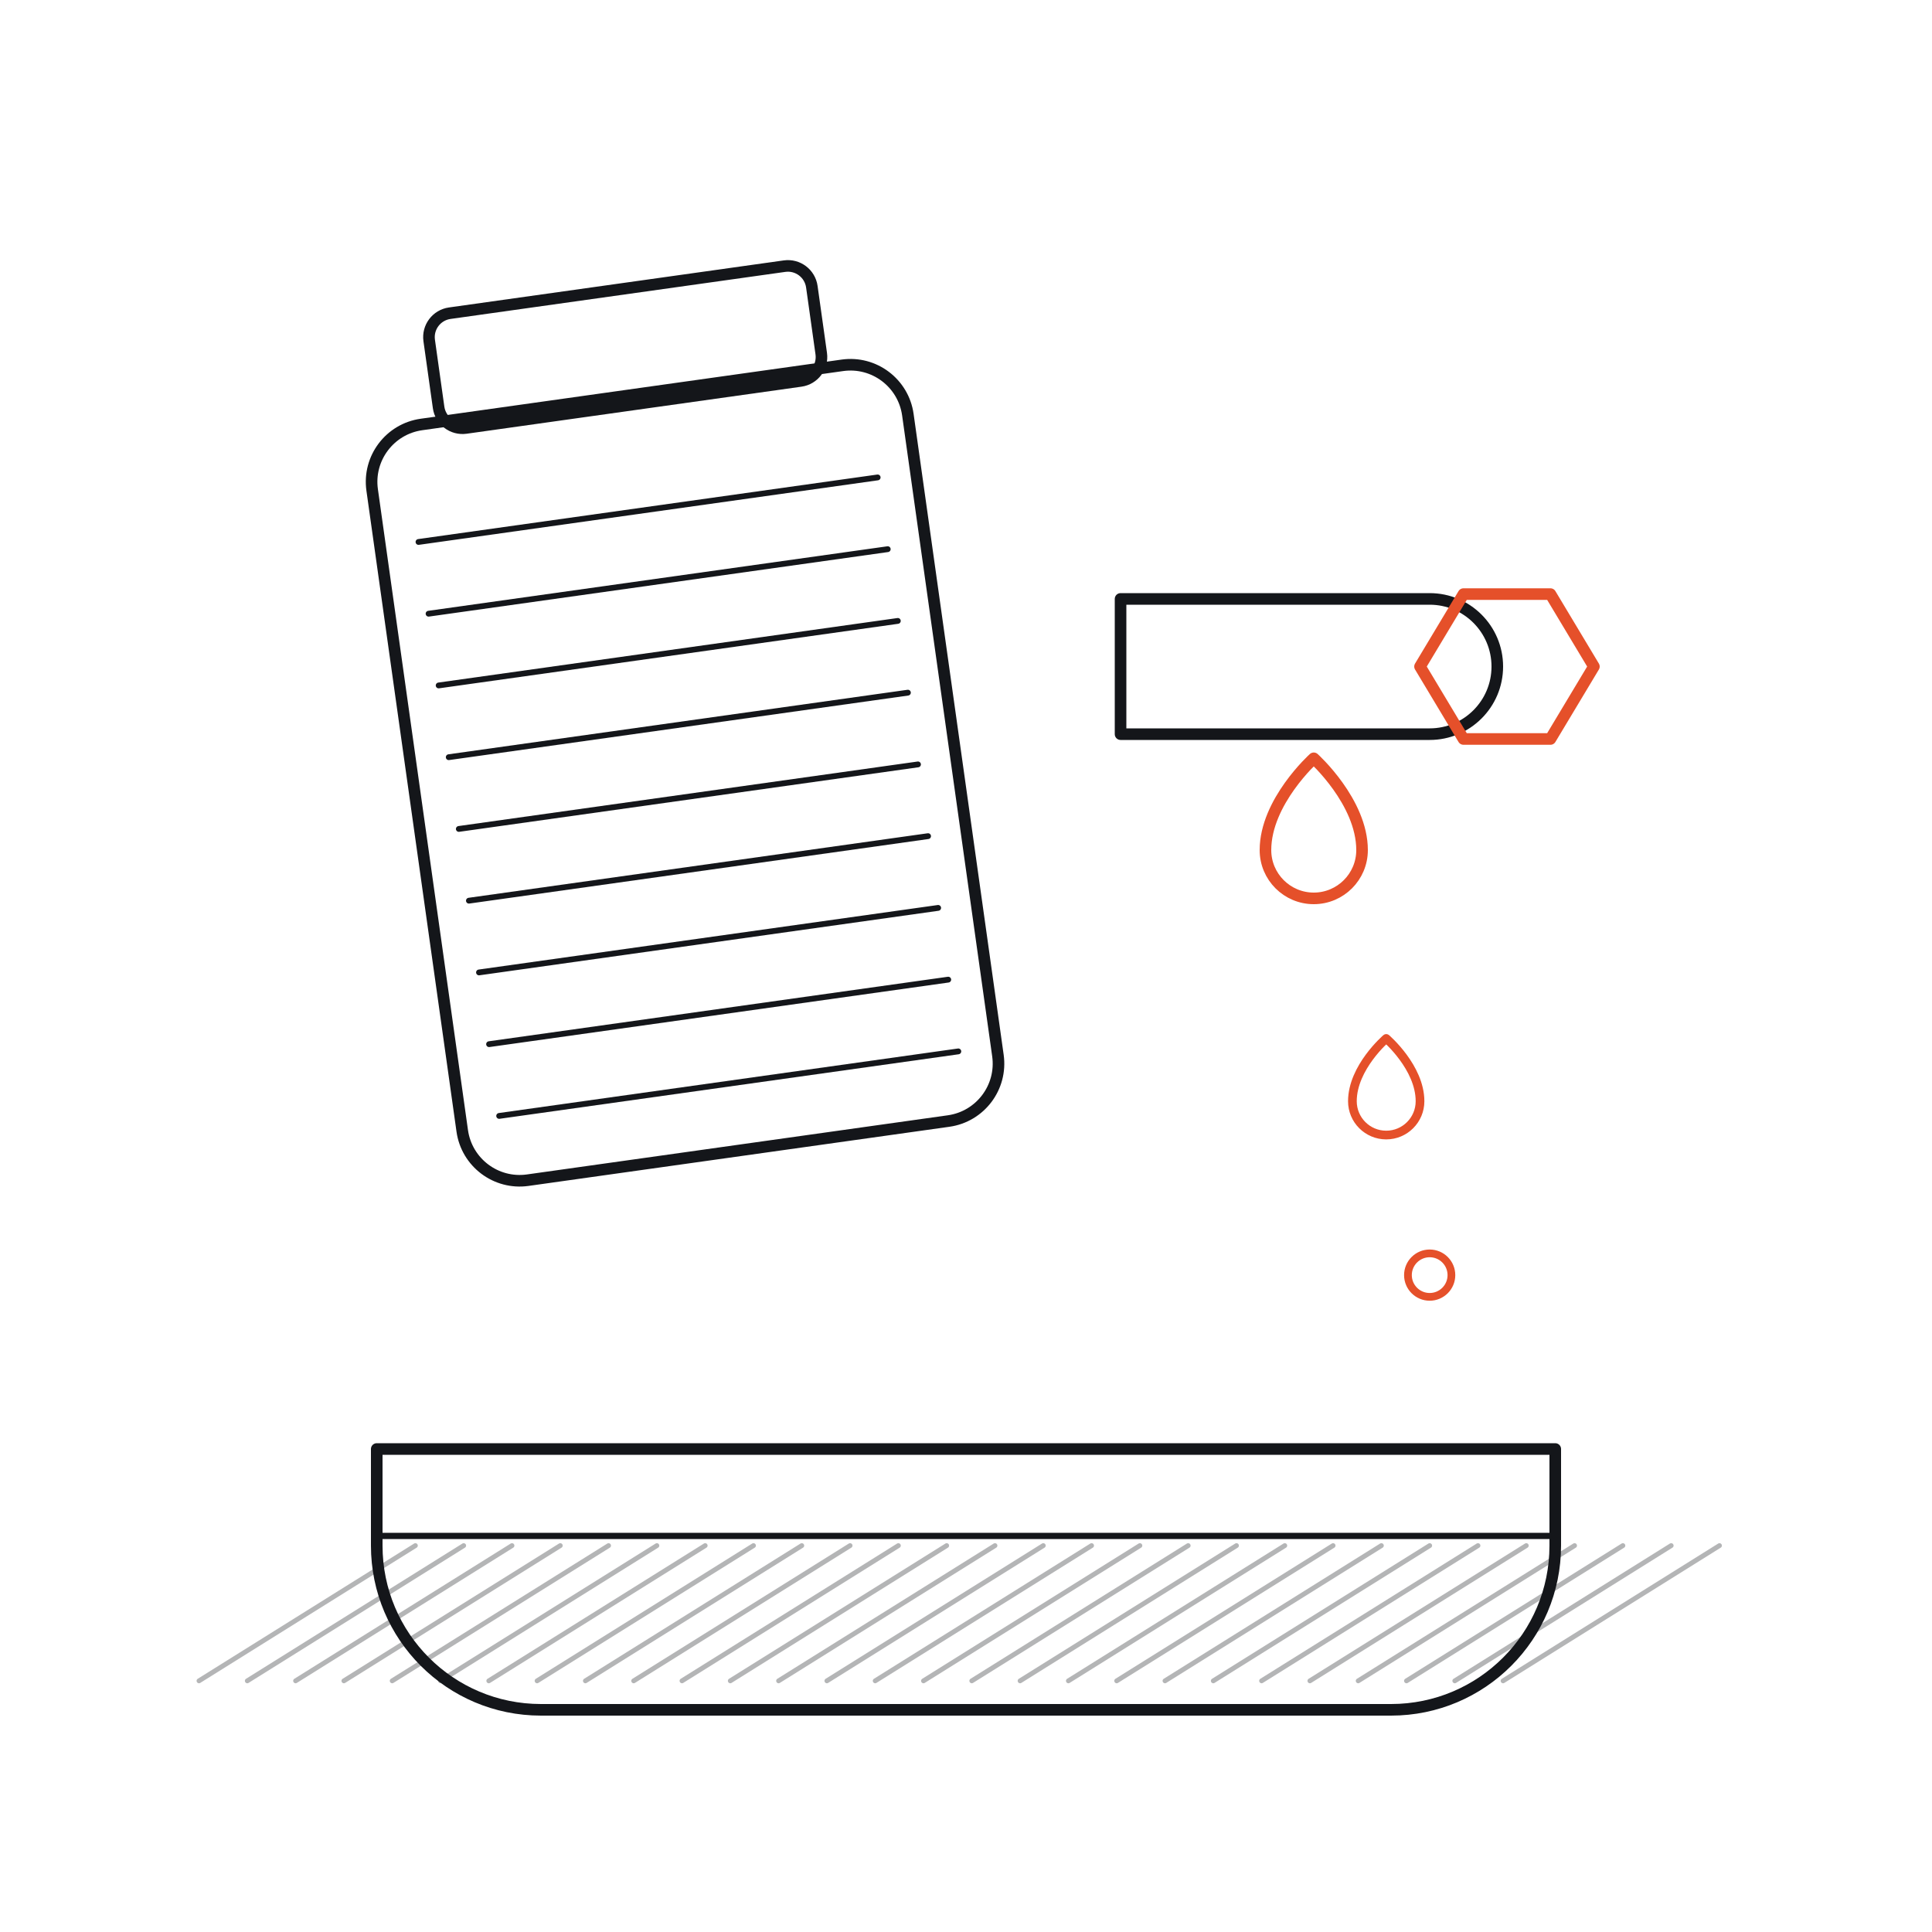
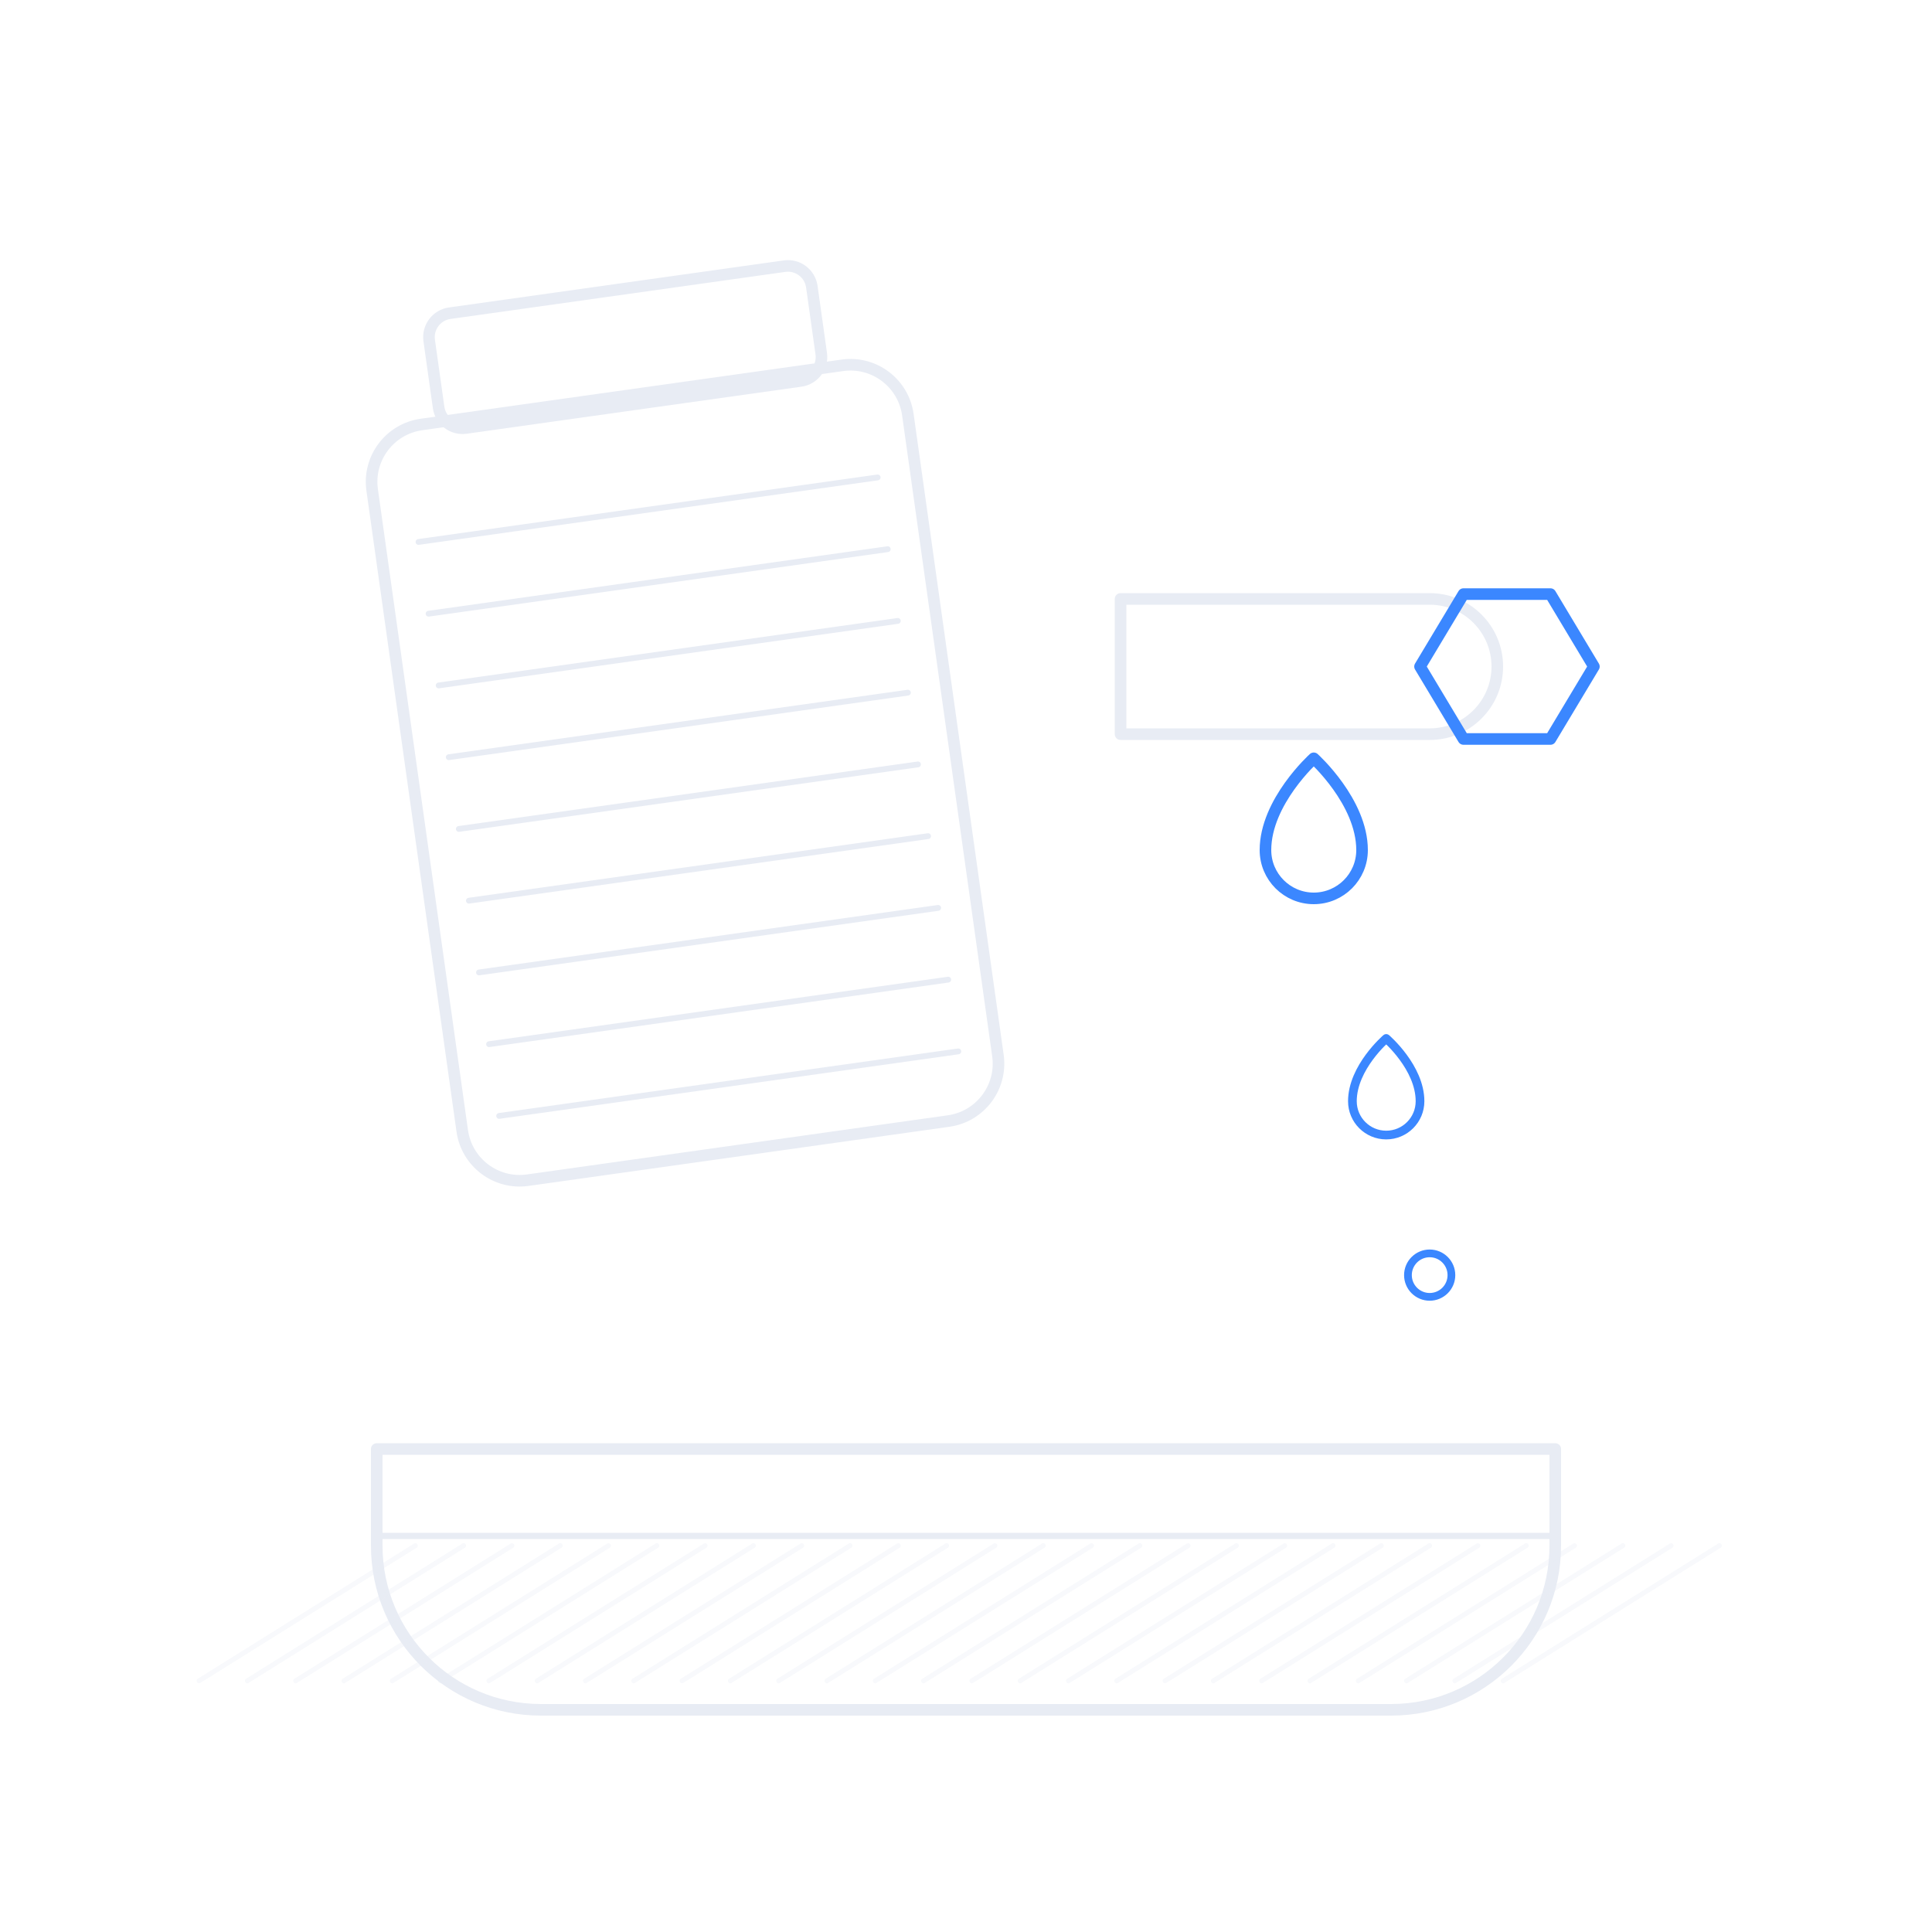
<svg xmlns="http://www.w3.org/2000/svg" viewBox="0 0 400 400" role="img" aria-label="Line drawing of an oil filter, drain plug and drain pan">
-   <g fill="none" stroke="#14161A" stroke-width="2.4" stroke-linecap="round" stroke-linejoin="round">
+   <g fill="none" stroke="#E8ECF4" stroke-width="2.4" stroke-linecap="round" stroke-linejoin="round">
    <g transform="rotate(-8 150 175)">
      <rect x="88" y="80" width="112" height="158" rx="12" />
      <rect x="104" y="58" width="80" height="24" rx="5" />
      <g stroke-width="1.2">
        <path d="M96,104 h96" />
        <path d="M96,119 h96" />
        <path d="M96,134 h96" />
        <path d="M96,149 h96" />
        <path d="M96,164 h96" />
        <path d="M96,179 h96" />
        <path d="M96,194 h96" />
        <path d="M96,209 h96" />
        <path d="M96,224 h96" />
      </g>
    </g>
    <path d="M232,124 h64 a14,14 0 0 1 0,28 h-64 Z" />
-     <path d="M330,138 l-9,-15 h-18 l-9,15 l9,15 h18 Z" stroke="#E5502A" />
-     <g stroke="#E5502A">
+     <path d="M330,138 l-9,-15 h-18 l-9,15 l9,15 h18 Z" stroke="#3B87FF" />
+     <g stroke="#3B87FF">
      <path d="M262,176 c0,-10 10,-19 10,-19 s10,9 10,19 a10,10 0 0 1 -20,0 Z" />
      <path d="M280,228 c0,-7 7,-13 7,-13 s7,6 7,13 a7,7 0 0 1 -14,0 Z" stroke-width="1.8" />
      <circle cx="296" cy="264" r="4.5" stroke-width="1.6" />
    </g>
    <path d="M78,300 h244 v20 a34,34 0 0 1 -34,34 H112 a34,34 0 0 1 -34,-34 Z" />
    <path d="M78,318 h244" stroke-width="1.3" />
    <g stroke-width="1" opacity="0.32">
      <path d="M41.2,348.0 L86.0,320.0" />
      <path d="M51.2,348.0 L96.0,320.0" />
      <path d="M61.2,348.0 L106.0,320.0" />
      <path d="M71.2,348.0 L116.0,320.0" />
      <path d="M81.2,348.0 L126.0,320.0" />
      <path d="M91.2,348.0 L136.0,320.0" />
      <path d="M101.2,348.0 L146.0,320.0" />
      <path d="M111.2,348.0 L156.0,320.0" />
      <path d="M121.2,348.0 L166.0,320.0" />
      <path d="M131.2,348.0 L176.0,320.0" />
      <path d="M141.2,348.0 L186.0,320.0" />
      <path d="M151.2,348.0 L196.0,320.0" />
      <path d="M161.2,348.0 L206.0,320.0" />
      <path d="M171.2,348.0 L216.0,320.0" />
      <path d="M181.2,348.0 L226.0,320.0" />
      <path d="M191.2,348.0 L236.0,320.0" />
      <path d="M201.2,348.0 L246.0,320.0" />
      <path d="M211.2,348.0 L256.0,320.0" />
      <path d="M221.2,348.0 L266.0,320.0" />
      <path d="M231.2,348.0 L276.0,320.0" />
      <path d="M241.2,348.0 L286.0,320.0" />
      <path d="M251.2,348.0 L296.0,320.0" />
      <path d="M261.2,348.0 L306.0,320.0" />
      <path d="M271.2,348.0 L316.0,320.0" />
      <path d="M281.2,348.0 L326.0,320.0" />
      <path d="M291.2,348.0 L336.0,320.0" />
      <path d="M301.2,348.0 L346.0,320.0" />
      <path d="M311.2,348.0 L356.0,320.0" />
    </g>
  </g>
</svg>
